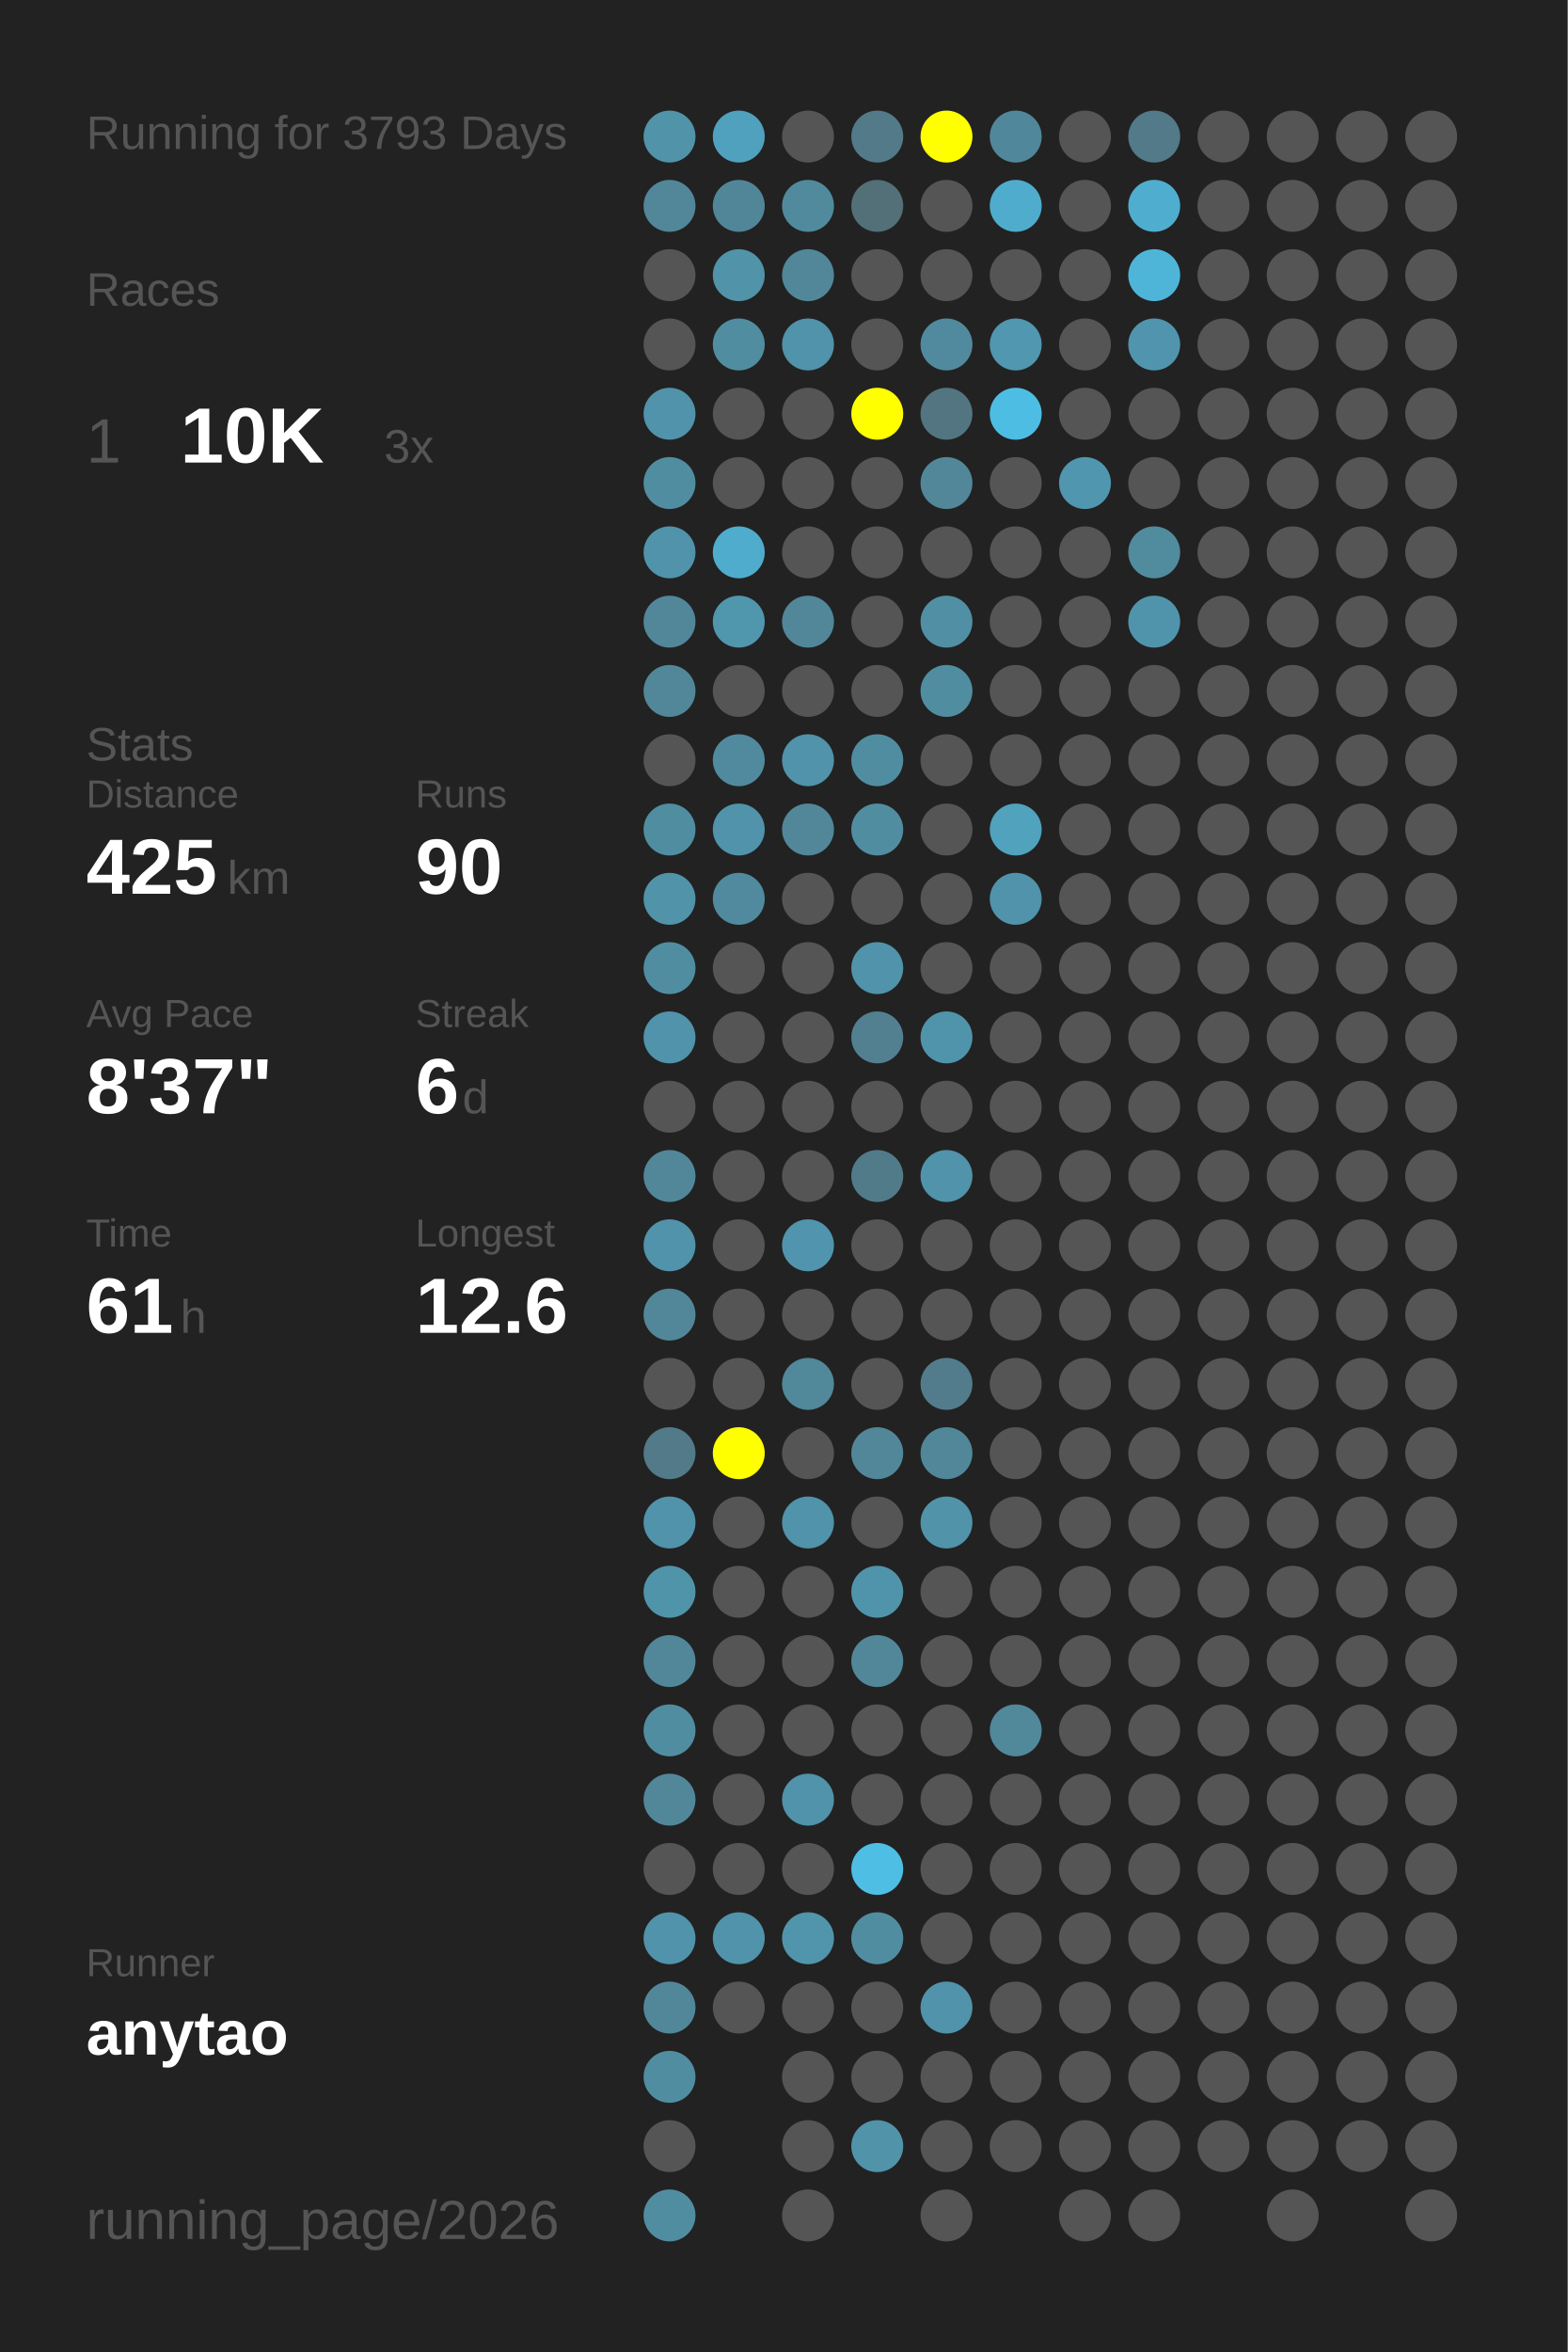
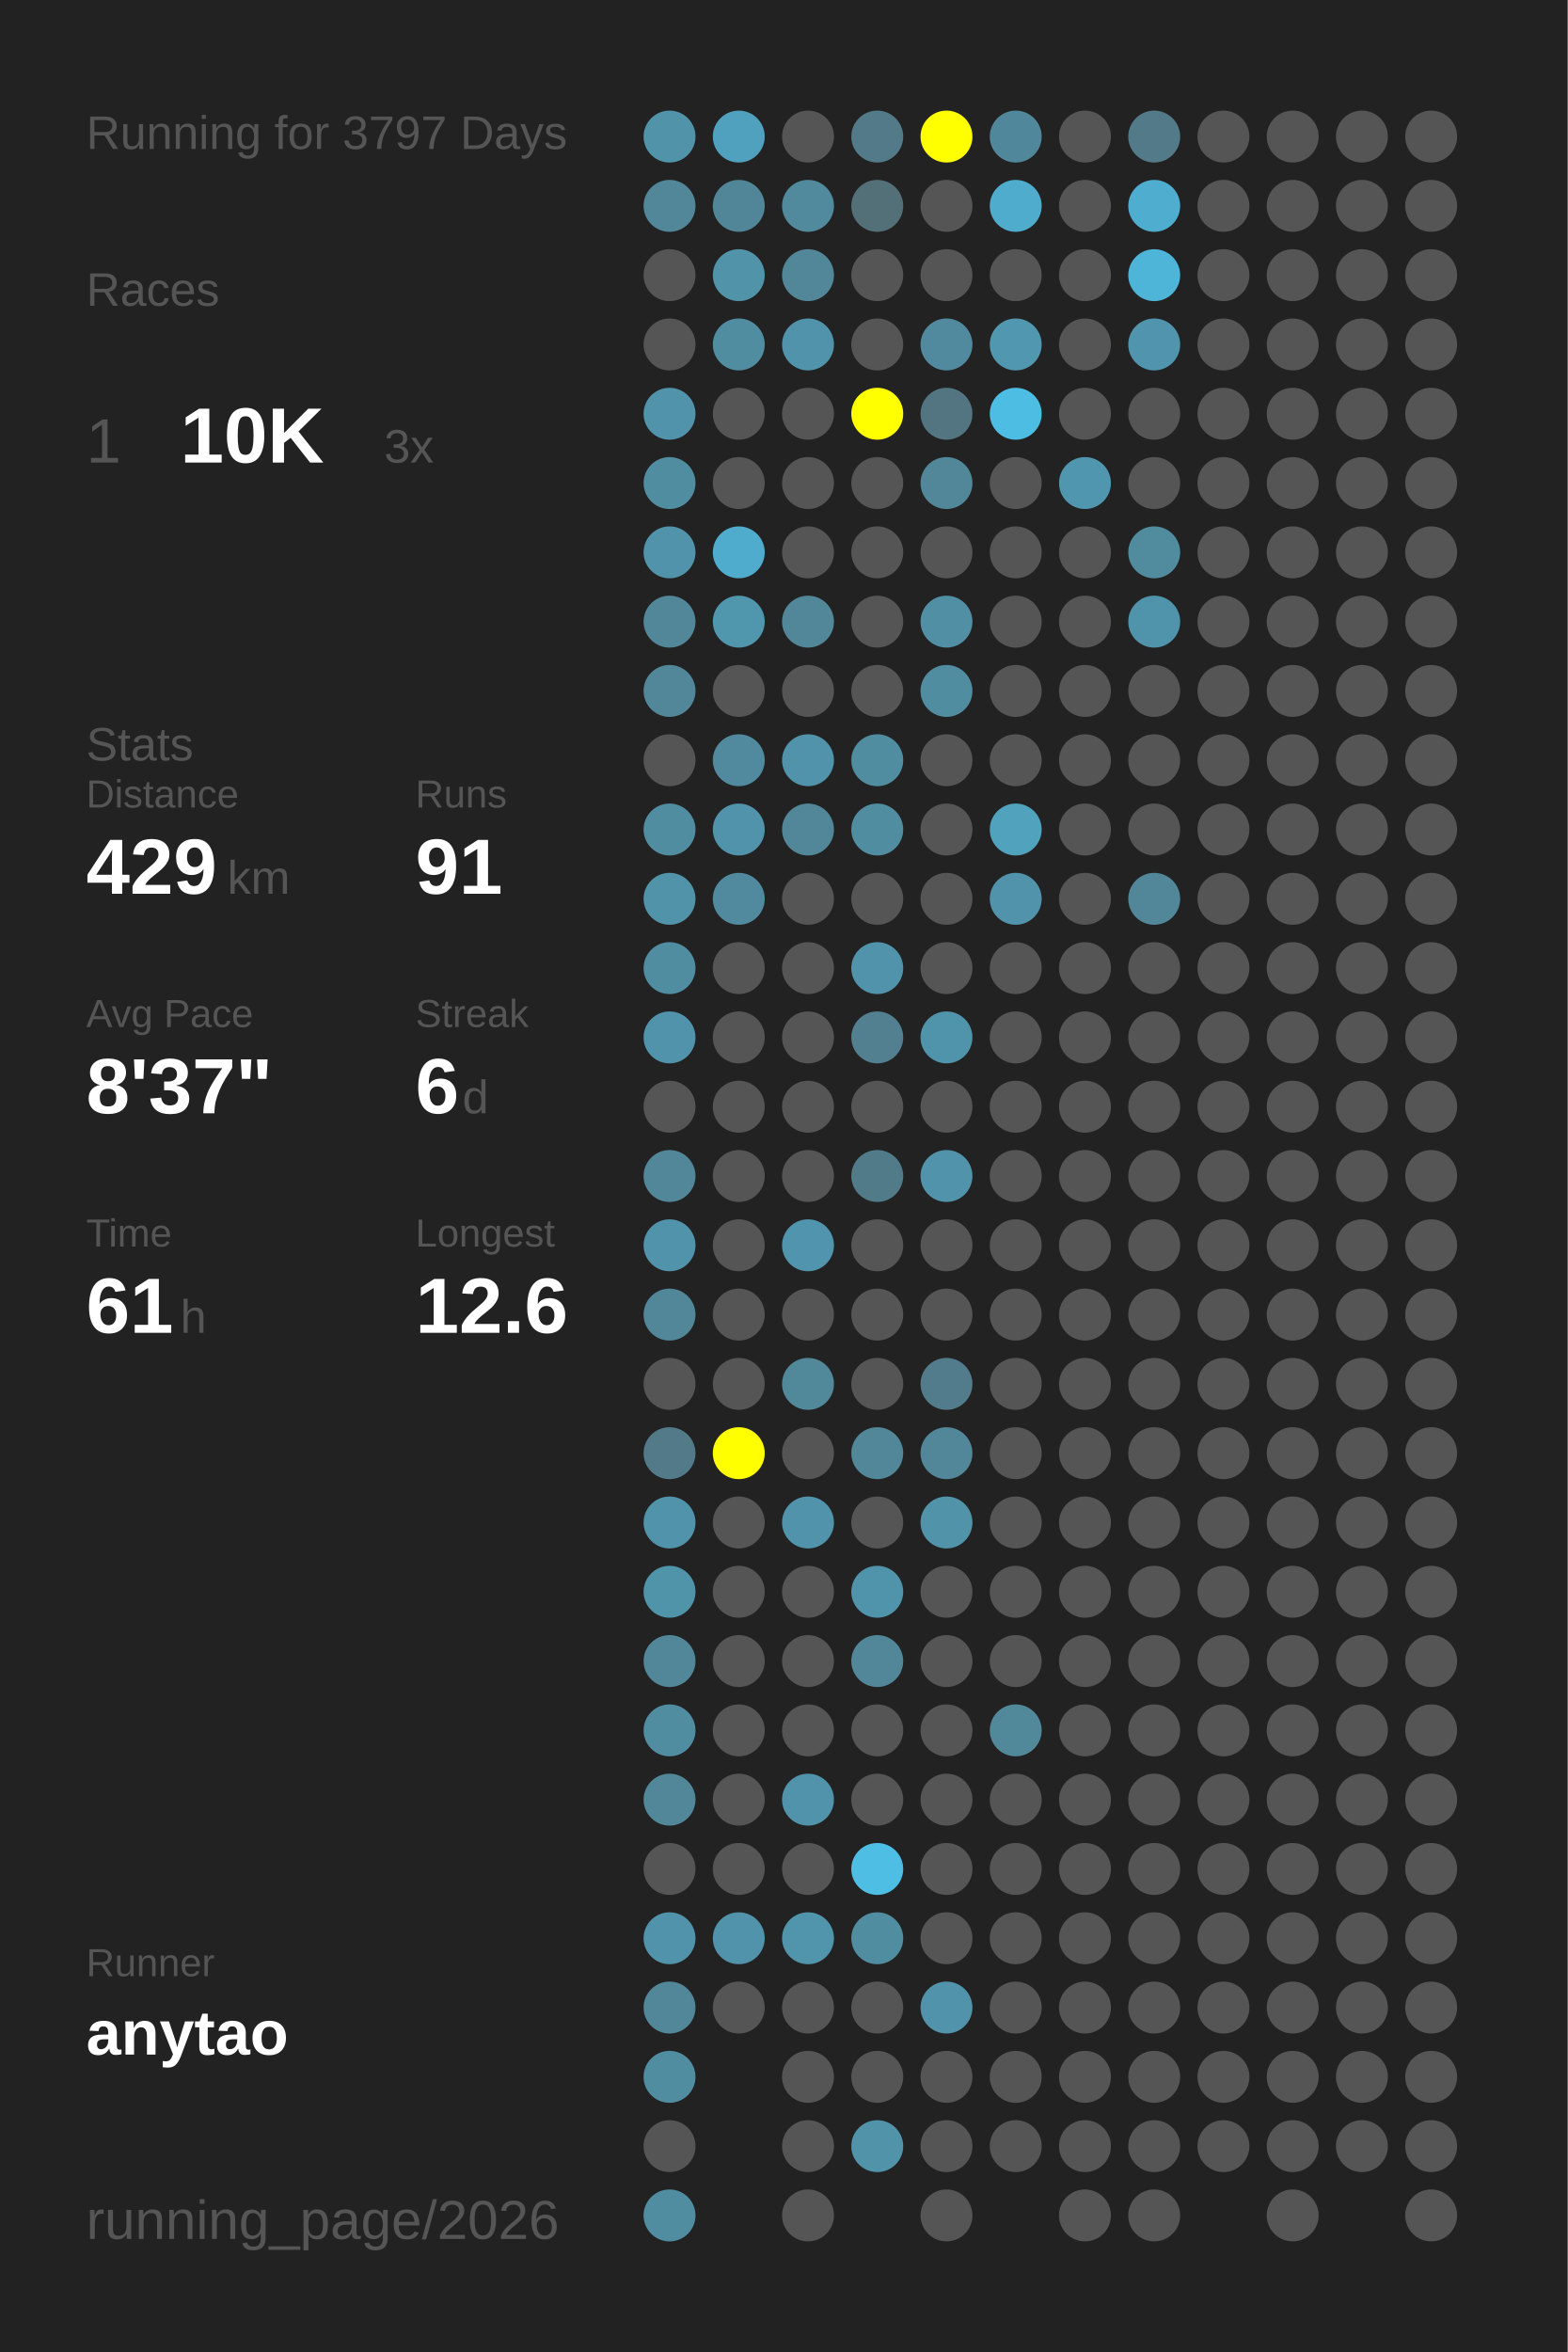
<svg xmlns="http://www.w3.org/2000/svg" baseProfile="full" height="300mm" version="1.1" viewBox="0,0,200,300" width="200mm">
  <defs />
  <rect fill="#222222" height="300" width="200" x="0" y="0" />
-   <text fill="#555555" style="font-size:6px; font-family:Arial;" x="11" y="19">Running for 3793 Days</text>
+   <text fill="#555555" style="font-size:6px; font-family:Arial;" x="11" y="19">Running for 3797 Days</text>
  <text fill="#555555" style="font-size:6px; font-family:Arial;" x="11" y="39">Races</text>
  <text fill="#555555" style="font-size:8px; font-family:Arial;" x="11" y="59">1</text>
  <text fill="#FFFFFF" style="font-size:10px; font-family:Arial; font-weight:bold;" x="23" y="59">10K</text>
  <text fill="#555555" style="font-size:6px; font-family:Arial;" x="49" y="59">3x</text>
  <text fill="#555555" style="font-size:6px; font-family:Arial;" x="11" y="97">Stats</text>
  <text fill="#555555" style="font-size:5px; font-family:Arial;" x="11" y="103">Distance</text>
-   <text fill="#FFFFFF" style="font-size:10px; font-family:Arial; font-weight:bold;" x="11" y="114">425</text>
+   <text fill="#FFFFFF" style="font-size:10px; font-family:Arial; font-weight:bold;" x="11" y="114">429</text>
  <text fill="#555555" style="font-size:6px; font-family:Arial;" x="29" y="114">km</text>
  <text fill="#555555" style="font-size:5px; font-family:Arial;" x="53" y="103">Runs</text>
-   <text fill="#FFFFFF" style="font-size:10px; font-family:Arial; font-weight:bold;" x="53" y="114">90</text>
+   <text fill="#FFFFFF" style="font-size:10px; font-family:Arial; font-weight:bold;" x="53" y="114">91</text>
  <text fill="#555555" style="font-size:5px; font-family:Arial;" x="11" y="131">Avg Pace</text>
  <text fill="#FFFFFF" style="font-size:10px; font-family:Arial; font-weight:bold;" x="11" y="142">8'37"</text>
  <text fill="#555555" style="font-size:5px; font-family:Arial;" x="53" y="131">Streak</text>
  <text fill="#FFFFFF" style="font-size:10px; font-family:Arial; font-weight:bold;" x="53" y="142">6</text>
  <text fill="#555555" style="font-size:6px; font-family:Arial;" x="59" y="142">d</text>
  <text fill="#555555" style="font-size:5px; font-family:Arial;" x="11" y="159">Time</text>
  <text fill="#FFFFFF" style="font-size:10px; font-family:Arial; font-weight:bold;" x="11" y="170">61</text>
  <text fill="#555555" style="font-size:6px; font-family:Arial;" x="23" y="170">h</text>
  <text fill="#555555" style="font-size:5px; font-family:Arial;" x="53" y="159">Longest</text>
  <text fill="#FFFFFF" style="font-size:10px; font-family:Arial; font-weight:bold;" x="53" y="170">12.6</text>
  <text fill="#555555" style="font-size:5px; font-family:Arial;" x="11" y="252.065">Runner</text>
  <text fill="#FFFFFF" style="font-size:8px; font-family:Arial; font-weight:bold;" x="11" y="262.065">anytao</text>
  <text fill="#555555" style="font-size:7px; font-family:Arial;" x="11" y="285.581">running_page/2026</text>
  <circle cx="85.417" cy="17.419" fill="#5193a9" r="3.312" />
  <circle cx="85.417" cy="26.258" fill="#518799" r="3.312" />
  <circle cx="85.417" cy="35.097" fill="#555555" r="3.312" />
  <circle cx="85.417" cy="43.935" fill="#555555" r="3.312" />
  <circle cx="85.417" cy="52.774" fill="#5093aa" r="3.312" />
  <circle cx="85.417" cy="61.613" fill="#518da1" r="3.312" />
  <circle cx="85.417" cy="70.452" fill="#5093aa" r="3.312" />
  <circle cx="85.417" cy="79.29" fill="#518799" r="3.312" />
  <circle cx="85.417" cy="88.129" fill="#518799" r="3.312" />
  <circle cx="85.417" cy="96.968" fill="#555555" r="3.312" />
  <circle cx="85.417" cy="105.806" fill="#518da1" r="3.312" />
  <circle cx="85.417" cy="114.645" fill="#5193a9" r="3.312" />
  <circle cx="85.417" cy="123.484" fill="#518da1" r="3.312" />
  <circle cx="85.417" cy="132.323" fill="#5093aa" r="3.312" />
  <circle cx="85.417" cy="141.161" fill="#555555" r="3.312" />
  <circle cx="85.417" cy="150" fill="#518799" r="3.312" />
  <circle cx="85.417" cy="158.839" fill="#5093aa" r="3.312" />
  <circle cx="85.417" cy="167.677" fill="#518799" r="3.312" />
  <circle cx="85.417" cy="176.516" fill="#555555" r="3.312" />
  <circle cx="85.417" cy="185.355" fill="#527a88" r="3.312" />
  <circle cx="85.417" cy="194.194" fill="#5093aa" r="3.312" />
  <circle cx="85.417" cy="203.032" fill="#5094aa" r="3.312" />
  <circle cx="85.417" cy="211.871" fill="#518799" r="3.312" />
  <circle cx="85.417" cy="220.71" fill="#518da1" r="3.312" />
  <circle cx="85.417" cy="229.548" fill="#518799" r="3.312" />
  <circle cx="85.417" cy="238.387" fill="#555555" r="3.312" />
  <circle cx="85.417" cy="247.226" fill="#5093aa" r="3.312" />
  <circle cx="85.417" cy="256.065" fill="#518799" r="3.312" />
  <circle cx="85.417" cy="264.903" fill="#518da1" r="3.312" />
  <circle cx="85.417" cy="273.742" fill="#555555" r="3.312" />
  <circle cx="85.417" cy="282.581" fill="#518da1" r="3.312" />
  <circle cx="94.25" cy="17.419" fill="#50a1bd" r="3.312" />
  <circle cx="94.25" cy="26.258" fill="#518698" r="3.312" />
  <circle cx="94.25" cy="35.097" fill="#5193a9" r="3.312" />
  <circle cx="94.25" cy="43.935" fill="#518da1" r="3.312" />
  <circle cx="94.25" cy="52.774" fill="#555555" r="3.312" />
  <circle cx="94.25" cy="61.613" fill="#555555" r="3.312" />
  <circle cx="94.25" cy="70.452" fill="#4faccc" r="3.312" />
  <circle cx="94.25" cy="79.29" fill="#5096ad" r="3.312" />
  <circle cx="94.25" cy="88.129" fill="#555555" r="3.312" />
  <circle cx="94.25" cy="96.968" fill="#518a9e" r="3.312" />
  <circle cx="94.25" cy="105.806" fill="#5093aa" r="3.312" />
  <circle cx="94.25" cy="114.645" fill="#518a9e" r="3.312" />
  <circle cx="94.25" cy="123.484" fill="#555555" r="3.312" />
  <circle cx="94.25" cy="132.323" fill="#555555" r="3.312" />
  <circle cx="94.25" cy="141.161" fill="#555555" r="3.312" />
  <circle cx="94.25" cy="150" fill="#555555" r="3.312" />
  <circle cx="94.25" cy="158.839" fill="#555555" r="3.312" />
  <circle cx="94.25" cy="167.677" fill="#555555" r="3.312" />
  <circle cx="94.25" cy="176.516" fill="#555555" r="3.312" />
  <circle cx="94.25" cy="185.355" fill="#FFFF00" r="3.312" />
  <circle cx="94.25" cy="194.194" fill="#555555" r="3.312" />
  <circle cx="94.25" cy="203.032" fill="#555555" r="3.312" />
  <circle cx="94.25" cy="211.871" fill="#555555" r="3.312" />
  <circle cx="94.25" cy="220.71" fill="#555555" r="3.312" />
  <circle cx="94.25" cy="229.548" fill="#555555" r="3.312" />
  <circle cx="94.25" cy="238.387" fill="#555555" r="3.312" />
  <circle cx="94.25" cy="247.226" fill="#5093aa" r="3.312" />
  <circle cx="94.25" cy="256.065" fill="#555555" r="3.312" />
  <circle cx="103.083" cy="17.419" fill="#555555" r="3.312" />
  <circle cx="103.083" cy="26.258" fill="#518a9d" r="3.312" />
  <circle cx="103.083" cy="35.097" fill="#518799" r="3.312" />
  <circle cx="103.083" cy="43.935" fill="#5093aa" r="3.312" />
  <circle cx="103.083" cy="52.774" fill="#555555" r="3.312" />
  <circle cx="103.083" cy="61.613" fill="#555555" r="3.312" />
  <circle cx="103.083" cy="70.452" fill="#555555" r="3.312" />
  <circle cx="103.083" cy="79.29" fill="#518799" r="3.312" />
  <circle cx="103.083" cy="88.129" fill="#555555" r="3.312" />
  <circle cx="103.083" cy="96.968" fill="#5093aa" r="3.312" />
  <circle cx="103.083" cy="105.806" fill="#518799" r="3.312" />
  <circle cx="103.083" cy="114.645" fill="#555555" r="3.312" />
  <circle cx="103.083" cy="123.484" fill="#555555" r="3.312" />
  <circle cx="103.083" cy="132.323" fill="#555555" r="3.312" />
  <circle cx="103.083" cy="141.161" fill="#555555" r="3.312" />
  <circle cx="103.083" cy="150" fill="#555555" r="3.312" />
  <circle cx="103.083" cy="158.839" fill="#5095ad" r="3.312" />
  <circle cx="103.083" cy="167.677" fill="#555555" r="3.312" />
  <circle cx="103.083" cy="176.516" fill="#51889a" r="3.312" />
  <circle cx="103.083" cy="185.355" fill="#555555" r="3.312" />
  <circle cx="103.083" cy="194.194" fill="#5093aa" r="3.312" />
  <circle cx="103.083" cy="203.032" fill="#555555" r="3.312" />
  <circle cx="103.083" cy="211.871" fill="#555555" r="3.312" />
  <circle cx="103.083" cy="220.71" fill="#555555" r="3.312" />
  <circle cx="103.083" cy="229.548" fill="#5093aa" r="3.312" />
  <circle cx="103.083" cy="238.387" fill="#555555" r="3.312" />
  <circle cx="103.083" cy="247.226" fill="#5095ac" r="3.312" />
  <circle cx="103.083" cy="256.065" fill="#555555" r="3.312" />
  <circle cx="103.083" cy="264.903" fill="#555555" r="3.312" />
  <circle cx="103.083" cy="273.742" fill="#555555" r="3.312" />
  <circle cx="103.083" cy="282.581" fill="#555555" r="3.312" />
  <circle cx="111.917" cy="17.419" fill="#527a88" r="3.312" />
  <circle cx="111.917" cy="26.258" fill="#536f78" r="3.312" />
  <circle cx="111.917" cy="35.097" fill="#555555" r="3.312" />
  <circle cx="111.917" cy="43.935" fill="#555555" r="3.312" />
  <circle cx="111.917" cy="52.774" fill="#FFFF00" r="3.312" />
  <circle cx="111.917" cy="61.613" fill="#555555" r="3.312" />
  <circle cx="111.917" cy="70.452" fill="#555555" r="3.312" />
  <circle cx="111.917" cy="79.29" fill="#555555" r="3.312" />
  <circle cx="111.917" cy="88.129" fill="#555555" r="3.312" />
  <circle cx="111.917" cy="96.968" fill="#518da1" r="3.312" />
  <circle cx="111.917" cy="105.806" fill="#518da1" r="3.312" />
  <circle cx="111.917" cy="114.645" fill="#555555" r="3.312" />
  <circle cx="111.917" cy="123.484" fill="#5093aa" r="3.312" />
  <circle cx="111.917" cy="132.323" fill="#528090" r="3.312" />
  <circle cx="111.917" cy="141.161" fill="#555555" r="3.312" />
  <circle cx="111.917" cy="150" fill="#527b89" r="3.312" />
  <circle cx="111.917" cy="158.839" fill="#555555" r="3.312" />
  <circle cx="111.917" cy="167.677" fill="#555555" r="3.312" />
  <circle cx="111.917" cy="176.516" fill="#555555" r="3.312" />
  <circle cx="111.917" cy="185.355" fill="#518799" r="3.312" />
  <circle cx="111.917" cy="194.194" fill="#555555" r="3.312" />
  <circle cx="111.917" cy="203.032" fill="#5094ab" r="3.312" />
  <circle cx="111.917" cy="211.871" fill="#518799" r="3.312" />
  <circle cx="111.917" cy="220.71" fill="#555555" r="3.312" />
  <circle cx="111.917" cy="229.548" fill="#555555" r="3.312" />
  <circle cx="111.917" cy="238.387" fill="#4ebee4" r="3.312" />
  <circle cx="111.917" cy="247.226" fill="#518da1" r="3.312" />
  <circle cx="111.917" cy="256.065" fill="#555555" r="3.312" />
  <circle cx="111.917" cy="264.903" fill="#555555" r="3.312" />
  <circle cx="111.917" cy="273.742" fill="#5193a9" r="3.312" />
  <circle cx="120.75" cy="17.419" fill="#FFFF00" r="3.312" />
  <circle cx="120.75" cy="26.258" fill="#555555" r="3.312" />
  <circle cx="120.75" cy="35.097" fill="#555555" r="3.312" />
  <circle cx="120.75" cy="43.935" fill="#518a9e" r="3.312" />
  <circle cx="120.75" cy="52.774" fill="#527581" r="3.312" />
  <circle cx="120.75" cy="61.613" fill="#518799" r="3.312" />
  <circle cx="120.75" cy="70.452" fill="#555555" r="3.312" />
  <circle cx="120.75" cy="79.29" fill="#518fa4" r="3.312" />
  <circle cx="120.75" cy="88.129" fill="#518da1" r="3.312" />
  <circle cx="120.75" cy="96.968" fill="#555555" r="3.312" />
  <circle cx="120.75" cy="105.806" fill="#555555" r="3.312" />
  <circle cx="120.75" cy="114.645" fill="#555555" r="3.312" />
  <circle cx="120.75" cy="123.484" fill="#555555" r="3.312" />
  <circle cx="120.75" cy="132.323" fill="#5094ab" r="3.312" />
  <circle cx="120.75" cy="141.161" fill="#555555" r="3.312" />
  <circle cx="120.75" cy="150" fill="#5093aa" r="3.312" />
  <circle cx="120.75" cy="158.839" fill="#555555" r="3.312" />
  <circle cx="120.75" cy="167.677" fill="#555555" r="3.312" />
  <circle cx="120.75" cy="176.516" fill="#527c8b" r="3.312" />
  <circle cx="120.75" cy="185.355" fill="#518799" r="3.312" />
  <circle cx="120.75" cy="194.194" fill="#5193a9" r="3.312" />
  <circle cx="120.75" cy="203.032" fill="#555555" r="3.312" />
  <circle cx="120.75" cy="211.871" fill="#555555" r="3.312" />
  <circle cx="120.75" cy="220.71" fill="#555555" r="3.312" />
  <circle cx="120.75" cy="229.548" fill="#555555" r="3.312" />
  <circle cx="120.75" cy="238.387" fill="#555555" r="3.312" />
  <circle cx="120.75" cy="247.226" fill="#555555" r="3.312" />
  <circle cx="120.75" cy="256.065" fill="#5093aa" r="3.312" />
  <circle cx="120.75" cy="264.903" fill="#555555" r="3.312" />
  <circle cx="120.75" cy="273.742" fill="#555555" r="3.312" />
  <circle cx="120.75" cy="282.581" fill="#555555" r="3.312" />
  <circle cx="129.583" cy="17.419" fill="#51879a" r="3.312" />
  <circle cx="129.583" cy="26.258" fill="#4faccc" r="3.312" />
  <circle cx="129.583" cy="35.097" fill="#555555" r="3.312" />
  <circle cx="129.583" cy="43.935" fill="#5097af" r="3.312" />
  <circle cx="129.583" cy="52.774" fill="#4ebde3" r="3.312" />
  <circle cx="129.583" cy="61.613" fill="#555555" r="3.312" />
  <circle cx="129.583" cy="70.452" fill="#555555" r="3.312" />
  <circle cx="129.583" cy="79.29" fill="#555555" r="3.312" />
  <circle cx="129.583" cy="88.129" fill="#555555" r="3.312" />
  <circle cx="129.583" cy="96.968" fill="#555555" r="3.312" />
  <circle cx="129.583" cy="105.806" fill="#50a2bd" r="3.312" />
  <circle cx="129.583" cy="114.645" fill="#5093aa" r="3.312" />
  <circle cx="129.583" cy="123.484" fill="#555555" r="3.312" />
  <circle cx="129.583" cy="132.323" fill="#555555" r="3.312" />
  <circle cx="129.583" cy="141.161" fill="#555555" r="3.312" />
  <circle cx="129.583" cy="150" fill="#555555" r="3.312" />
  <circle cx="129.583" cy="158.839" fill="#555555" r="3.312" />
  <circle cx="129.583" cy="167.677" fill="#555555" r="3.312" />
  <circle cx="129.583" cy="176.516" fill="#555555" r="3.312" />
  <circle cx="129.583" cy="185.355" fill="#555555" r="3.312" />
  <circle cx="129.583" cy="194.194" fill="#555555" r="3.312" />
  <circle cx="129.583" cy="203.032" fill="#555555" r="3.312" />
  <circle cx="129.583" cy="211.871" fill="#555555" r="3.312" />
  <circle cx="129.583" cy="220.71" fill="#51889a" r="3.312" />
  <circle cx="129.583" cy="229.548" fill="#555555" r="3.312" />
  <circle cx="129.583" cy="238.387" fill="#555555" r="3.312" />
  <circle cx="129.583" cy="247.226" fill="#555555" r="3.312" />
  <circle cx="129.583" cy="256.065" fill="#555555" r="3.312" />
  <circle cx="129.583" cy="264.903" fill="#555555" r="3.312" />
  <circle cx="129.583" cy="273.742" fill="#555555" r="3.312" />
  <circle cx="138.417" cy="17.419" fill="#555555" r="3.312" />
  <circle cx="138.417" cy="26.258" fill="#555555" r="3.312" />
  <circle cx="138.417" cy="35.097" fill="#555555" r="3.312" />
  <circle cx="138.417" cy="43.935" fill="#555555" r="3.312" />
  <circle cx="138.417" cy="52.774" fill="#555555" r="3.312" />
  <circle cx="138.417" cy="61.613" fill="#5096ae" r="3.312" />
  <circle cx="138.417" cy="70.452" fill="#555555" r="3.312" />
  <circle cx="138.417" cy="79.29" fill="#555555" r="3.312" />
  <circle cx="138.417" cy="88.129" fill="#555555" r="3.312" />
  <circle cx="138.417" cy="96.968" fill="#555555" r="3.312" />
  <circle cx="138.417" cy="105.806" fill="#555555" r="3.312" />
  <circle cx="138.417" cy="114.645" fill="#555555" r="3.312" />
  <circle cx="138.417" cy="123.484" fill="#555555" r="3.312" />
  <circle cx="138.417" cy="132.323" fill="#555555" r="3.312" />
  <circle cx="138.417" cy="141.161" fill="#555555" r="3.312" />
  <circle cx="138.417" cy="150" fill="#555555" r="3.312" />
  <circle cx="138.417" cy="158.839" fill="#555555" r="3.312" />
  <circle cx="138.417" cy="167.677" fill="#555555" r="3.312" />
  <circle cx="138.417" cy="176.516" fill="#555555" r="3.312" />
  <circle cx="138.417" cy="185.355" fill="#555555" r="3.312" />
  <circle cx="138.417" cy="194.194" fill="#555555" r="3.312" />
  <circle cx="138.417" cy="203.032" fill="#555555" r="3.312" />
  <circle cx="138.417" cy="211.871" fill="#555555" r="3.312" />
  <circle cx="138.417" cy="220.71" fill="#555555" r="3.312" />
  <circle cx="138.417" cy="229.548" fill="#555555" r="3.312" />
  <circle cx="138.417" cy="238.387" fill="#555555" r="3.312" />
  <circle cx="138.417" cy="247.226" fill="#555555" r="3.312" />
  <circle cx="138.417" cy="256.065" fill="#555555" r="3.312" />
  <circle cx="138.417" cy="264.903" fill="#555555" r="3.312" />
  <circle cx="138.417" cy="273.742" fill="#555555" r="3.312" />
  <circle cx="138.417" cy="282.581" fill="#555555" r="3.312" />
  <circle cx="147.25" cy="17.419" fill="#527a88" r="3.312" />
  <circle cx="147.25" cy="26.258" fill="#4faecf" r="3.312" />
  <circle cx="147.25" cy="35.097" fill="#4eb5d8" r="3.312" />
  <circle cx="147.25" cy="43.935" fill="#5095ad" r="3.312" />
  <circle cx="147.25" cy="52.774" fill="#555555" r="3.312" />
  <circle cx="147.25" cy="61.613" fill="#555555" r="3.312" />
  <circle cx="147.25" cy="70.452" fill="#518b9e" r="3.312" />
  <circle cx="147.25" cy="79.29" fill="#5094ab" r="3.312" />
  <circle cx="147.25" cy="88.129" fill="#555555" r="3.312" />
  <circle cx="147.25" cy="96.968" fill="#555555" r="3.312" />
  <circle cx="147.25" cy="105.806" fill="#555555" r="3.312" />
-   <circle cx="147.25" cy="114.645" fill="#555555" r="3.312" />
+   <circle cx="147.25" cy="114.645" fill="#518799" r="3.312" />
  <circle cx="147.25" cy="123.484" fill="#555555" r="3.312" />
  <circle cx="147.25" cy="132.323" fill="#555555" r="3.312" />
  <circle cx="147.25" cy="141.161" fill="#555555" r="3.312" />
  <circle cx="147.25" cy="150" fill="#555555" r="3.312" />
  <circle cx="147.25" cy="158.839" fill="#555555" r="3.312" />
  <circle cx="147.25" cy="167.677" fill="#555555" r="3.312" />
  <circle cx="147.25" cy="176.516" fill="#555555" r="3.312" />
  <circle cx="147.25" cy="185.355" fill="#555555" r="3.312" />
  <circle cx="147.25" cy="194.194" fill="#555555" r="3.312" />
  <circle cx="147.25" cy="203.032" fill="#555555" r="3.312" />
  <circle cx="147.25" cy="211.871" fill="#555555" r="3.312" />
  <circle cx="147.25" cy="220.71" fill="#555555" r="3.312" />
  <circle cx="147.25" cy="229.548" fill="#555555" r="3.312" />
  <circle cx="147.25" cy="238.387" fill="#555555" r="3.312" />
  <circle cx="147.25" cy="247.226" fill="#555555" r="3.312" />
  <circle cx="147.25" cy="256.065" fill="#555555" r="3.312" />
  <circle cx="147.25" cy="264.903" fill="#555555" r="3.312" />
  <circle cx="147.25" cy="273.742" fill="#555555" r="3.312" />
  <circle cx="147.25" cy="282.581" fill="#555555" r="3.312" />
  <circle cx="156.083" cy="17.419" fill="#555555" r="3.312" />
  <circle cx="156.083" cy="26.258" fill="#555555" r="3.312" />
  <circle cx="156.083" cy="35.097" fill="#555555" r="3.312" />
  <circle cx="156.083" cy="43.935" fill="#555555" r="3.312" />
  <circle cx="156.083" cy="52.774" fill="#555555" r="3.312" />
  <circle cx="156.083" cy="61.613" fill="#555555" r="3.312" />
  <circle cx="156.083" cy="70.452" fill="#555555" r="3.312" />
  <circle cx="156.083" cy="79.29" fill="#555555" r="3.312" />
  <circle cx="156.083" cy="88.129" fill="#555555" r="3.312" />
  <circle cx="156.083" cy="96.968" fill="#555555" r="3.312" />
  <circle cx="156.083" cy="105.806" fill="#555555" r="3.312" />
  <circle cx="156.083" cy="114.645" fill="#555555" r="3.312" />
  <circle cx="156.083" cy="123.484" fill="#555555" r="3.312" />
  <circle cx="156.083" cy="132.323" fill="#555555" r="3.312" />
  <circle cx="156.083" cy="141.161" fill="#555555" r="3.312" />
  <circle cx="156.083" cy="150" fill="#555555" r="3.312" />
  <circle cx="156.083" cy="158.839" fill="#555555" r="3.312" />
  <circle cx="156.083" cy="167.677" fill="#555555" r="3.312" />
  <circle cx="156.083" cy="176.516" fill="#555555" r="3.312" />
  <circle cx="156.083" cy="185.355" fill="#555555" r="3.312" />
  <circle cx="156.083" cy="194.194" fill="#555555" r="3.312" />
  <circle cx="156.083" cy="203.032" fill="#555555" r="3.312" />
  <circle cx="156.083" cy="211.871" fill="#555555" r="3.312" />
  <circle cx="156.083" cy="220.71" fill="#555555" r="3.312" />
  <circle cx="156.083" cy="229.548" fill="#555555" r="3.312" />
  <circle cx="156.083" cy="238.387" fill="#555555" r="3.312" />
  <circle cx="156.083" cy="247.226" fill="#555555" r="3.312" />
  <circle cx="156.083" cy="256.065" fill="#555555" r="3.312" />
  <circle cx="156.083" cy="264.903" fill="#555555" r="3.312" />
  <circle cx="156.083" cy="273.742" fill="#555555" r="3.312" />
  <circle cx="164.917" cy="17.419" fill="#555555" r="3.312" />
  <circle cx="164.917" cy="26.258" fill="#555555" r="3.312" />
  <circle cx="164.917" cy="35.097" fill="#555555" r="3.312" />
  <circle cx="164.917" cy="43.935" fill="#555555" r="3.312" />
  <circle cx="164.917" cy="52.774" fill="#555555" r="3.312" />
  <circle cx="164.917" cy="61.613" fill="#555555" r="3.312" />
  <circle cx="164.917" cy="70.452" fill="#555555" r="3.312" />
  <circle cx="164.917" cy="79.29" fill="#555555" r="3.312" />
  <circle cx="164.917" cy="88.129" fill="#555555" r="3.312" />
  <circle cx="164.917" cy="96.968" fill="#555555" r="3.312" />
  <circle cx="164.917" cy="105.806" fill="#555555" r="3.312" />
  <circle cx="164.917" cy="114.645" fill="#555555" r="3.312" />
  <circle cx="164.917" cy="123.484" fill="#555555" r="3.312" />
  <circle cx="164.917" cy="132.323" fill="#555555" r="3.312" />
  <circle cx="164.917" cy="141.161" fill="#555555" r="3.312" />
  <circle cx="164.917" cy="150" fill="#555555" r="3.312" />
  <circle cx="164.917" cy="158.839" fill="#555555" r="3.312" />
  <circle cx="164.917" cy="167.677" fill="#555555" r="3.312" />
  <circle cx="164.917" cy="176.516" fill="#555555" r="3.312" />
  <circle cx="164.917" cy="185.355" fill="#555555" r="3.312" />
  <circle cx="164.917" cy="194.194" fill="#555555" r="3.312" />
  <circle cx="164.917" cy="203.032" fill="#555555" r="3.312" />
  <circle cx="164.917" cy="211.871" fill="#555555" r="3.312" />
  <circle cx="164.917" cy="220.71" fill="#555555" r="3.312" />
  <circle cx="164.917" cy="229.548" fill="#555555" r="3.312" />
  <circle cx="164.917" cy="238.387" fill="#555555" r="3.312" />
  <circle cx="164.917" cy="247.226" fill="#555555" r="3.312" />
  <circle cx="164.917" cy="256.065" fill="#555555" r="3.312" />
  <circle cx="164.917" cy="264.903" fill="#555555" r="3.312" />
  <circle cx="164.917" cy="273.742" fill="#555555" r="3.312" />
  <circle cx="164.917" cy="282.581" fill="#555555" r="3.312" />
  <circle cx="173.75" cy="17.419" fill="#555555" r="3.312" />
  <circle cx="173.75" cy="26.258" fill="#555555" r="3.312" />
  <circle cx="173.75" cy="35.097" fill="#555555" r="3.312" />
  <circle cx="173.75" cy="43.935" fill="#555555" r="3.312" />
  <circle cx="173.75" cy="52.774" fill="#555555" r="3.312" />
  <circle cx="173.75" cy="61.613" fill="#555555" r="3.312" />
  <circle cx="173.75" cy="70.452" fill="#555555" r="3.312" />
  <circle cx="173.75" cy="79.29" fill="#555555" r="3.312" />
  <circle cx="173.75" cy="88.129" fill="#555555" r="3.312" />
  <circle cx="173.75" cy="96.968" fill="#555555" r="3.312" />
  <circle cx="173.75" cy="105.806" fill="#555555" r="3.312" />
  <circle cx="173.75" cy="114.645" fill="#555555" r="3.312" />
  <circle cx="173.75" cy="123.484" fill="#555555" r="3.312" />
  <circle cx="173.75" cy="132.323" fill="#555555" r="3.312" />
  <circle cx="173.75" cy="141.161" fill="#555555" r="3.312" />
  <circle cx="173.75" cy="150" fill="#555555" r="3.312" />
  <circle cx="173.75" cy="158.839" fill="#555555" r="3.312" />
  <circle cx="173.75" cy="167.677" fill="#555555" r="3.312" />
  <circle cx="173.75" cy="176.516" fill="#555555" r="3.312" />
  <circle cx="173.75" cy="185.355" fill="#555555" r="3.312" />
  <circle cx="173.75" cy="194.194" fill="#555555" r="3.312" />
  <circle cx="173.75" cy="203.032" fill="#555555" r="3.312" />
  <circle cx="173.75" cy="211.871" fill="#555555" r="3.312" />
  <circle cx="173.75" cy="220.71" fill="#555555" r="3.312" />
  <circle cx="173.75" cy="229.548" fill="#555555" r="3.312" />
  <circle cx="173.75" cy="238.387" fill="#555555" r="3.312" />
  <circle cx="173.75" cy="247.226" fill="#555555" r="3.312" />
  <circle cx="173.75" cy="256.065" fill="#555555" r="3.312" />
  <circle cx="173.75" cy="264.903" fill="#555555" r="3.312" />
  <circle cx="173.75" cy="273.742" fill="#555555" r="3.312" />
  <circle cx="182.583" cy="17.419" fill="#555555" r="3.312" />
  <circle cx="182.583" cy="26.258" fill="#555555" r="3.312" />
  <circle cx="182.583" cy="35.097" fill="#555555" r="3.312" />
  <circle cx="182.583" cy="43.935" fill="#555555" r="3.312" />
  <circle cx="182.583" cy="52.774" fill="#555555" r="3.312" />
  <circle cx="182.583" cy="61.613" fill="#555555" r="3.312" />
  <circle cx="182.583" cy="70.452" fill="#555555" r="3.312" />
  <circle cx="182.583" cy="79.29" fill="#555555" r="3.312" />
  <circle cx="182.583" cy="88.129" fill="#555555" r="3.312" />
  <circle cx="182.583" cy="96.968" fill="#555555" r="3.312" />
  <circle cx="182.583" cy="105.806" fill="#555555" r="3.312" />
  <circle cx="182.583" cy="114.645" fill="#555555" r="3.312" />
  <circle cx="182.583" cy="123.484" fill="#555555" r="3.312" />
  <circle cx="182.583" cy="132.323" fill="#555555" r="3.312" />
  <circle cx="182.583" cy="141.161" fill="#555555" r="3.312" />
  <circle cx="182.583" cy="150" fill="#555555" r="3.312" />
  <circle cx="182.583" cy="158.839" fill="#555555" r="3.312" />
  <circle cx="182.583" cy="167.677" fill="#555555" r="3.312" />
  <circle cx="182.583" cy="176.516" fill="#555555" r="3.312" />
  <circle cx="182.583" cy="185.355" fill="#555555" r="3.312" />
  <circle cx="182.583" cy="194.194" fill="#555555" r="3.312" />
  <circle cx="182.583" cy="203.032" fill="#555555" r="3.312" />
  <circle cx="182.583" cy="211.871" fill="#555555" r="3.312" />
  <circle cx="182.583" cy="220.71" fill="#555555" r="3.312" />
  <circle cx="182.583" cy="229.548" fill="#555555" r="3.312" />
  <circle cx="182.583" cy="238.387" fill="#555555" r="3.312" />
  <circle cx="182.583" cy="247.226" fill="#555555" r="3.312" />
  <circle cx="182.583" cy="256.065" fill="#555555" r="3.312" />
  <circle cx="182.583" cy="264.903" fill="#555555" r="3.312" />
  <circle cx="182.583" cy="273.742" fill="#555555" r="3.312" />
  <circle cx="182.583" cy="282.581" fill="#555555" r="3.312" />
</svg>
